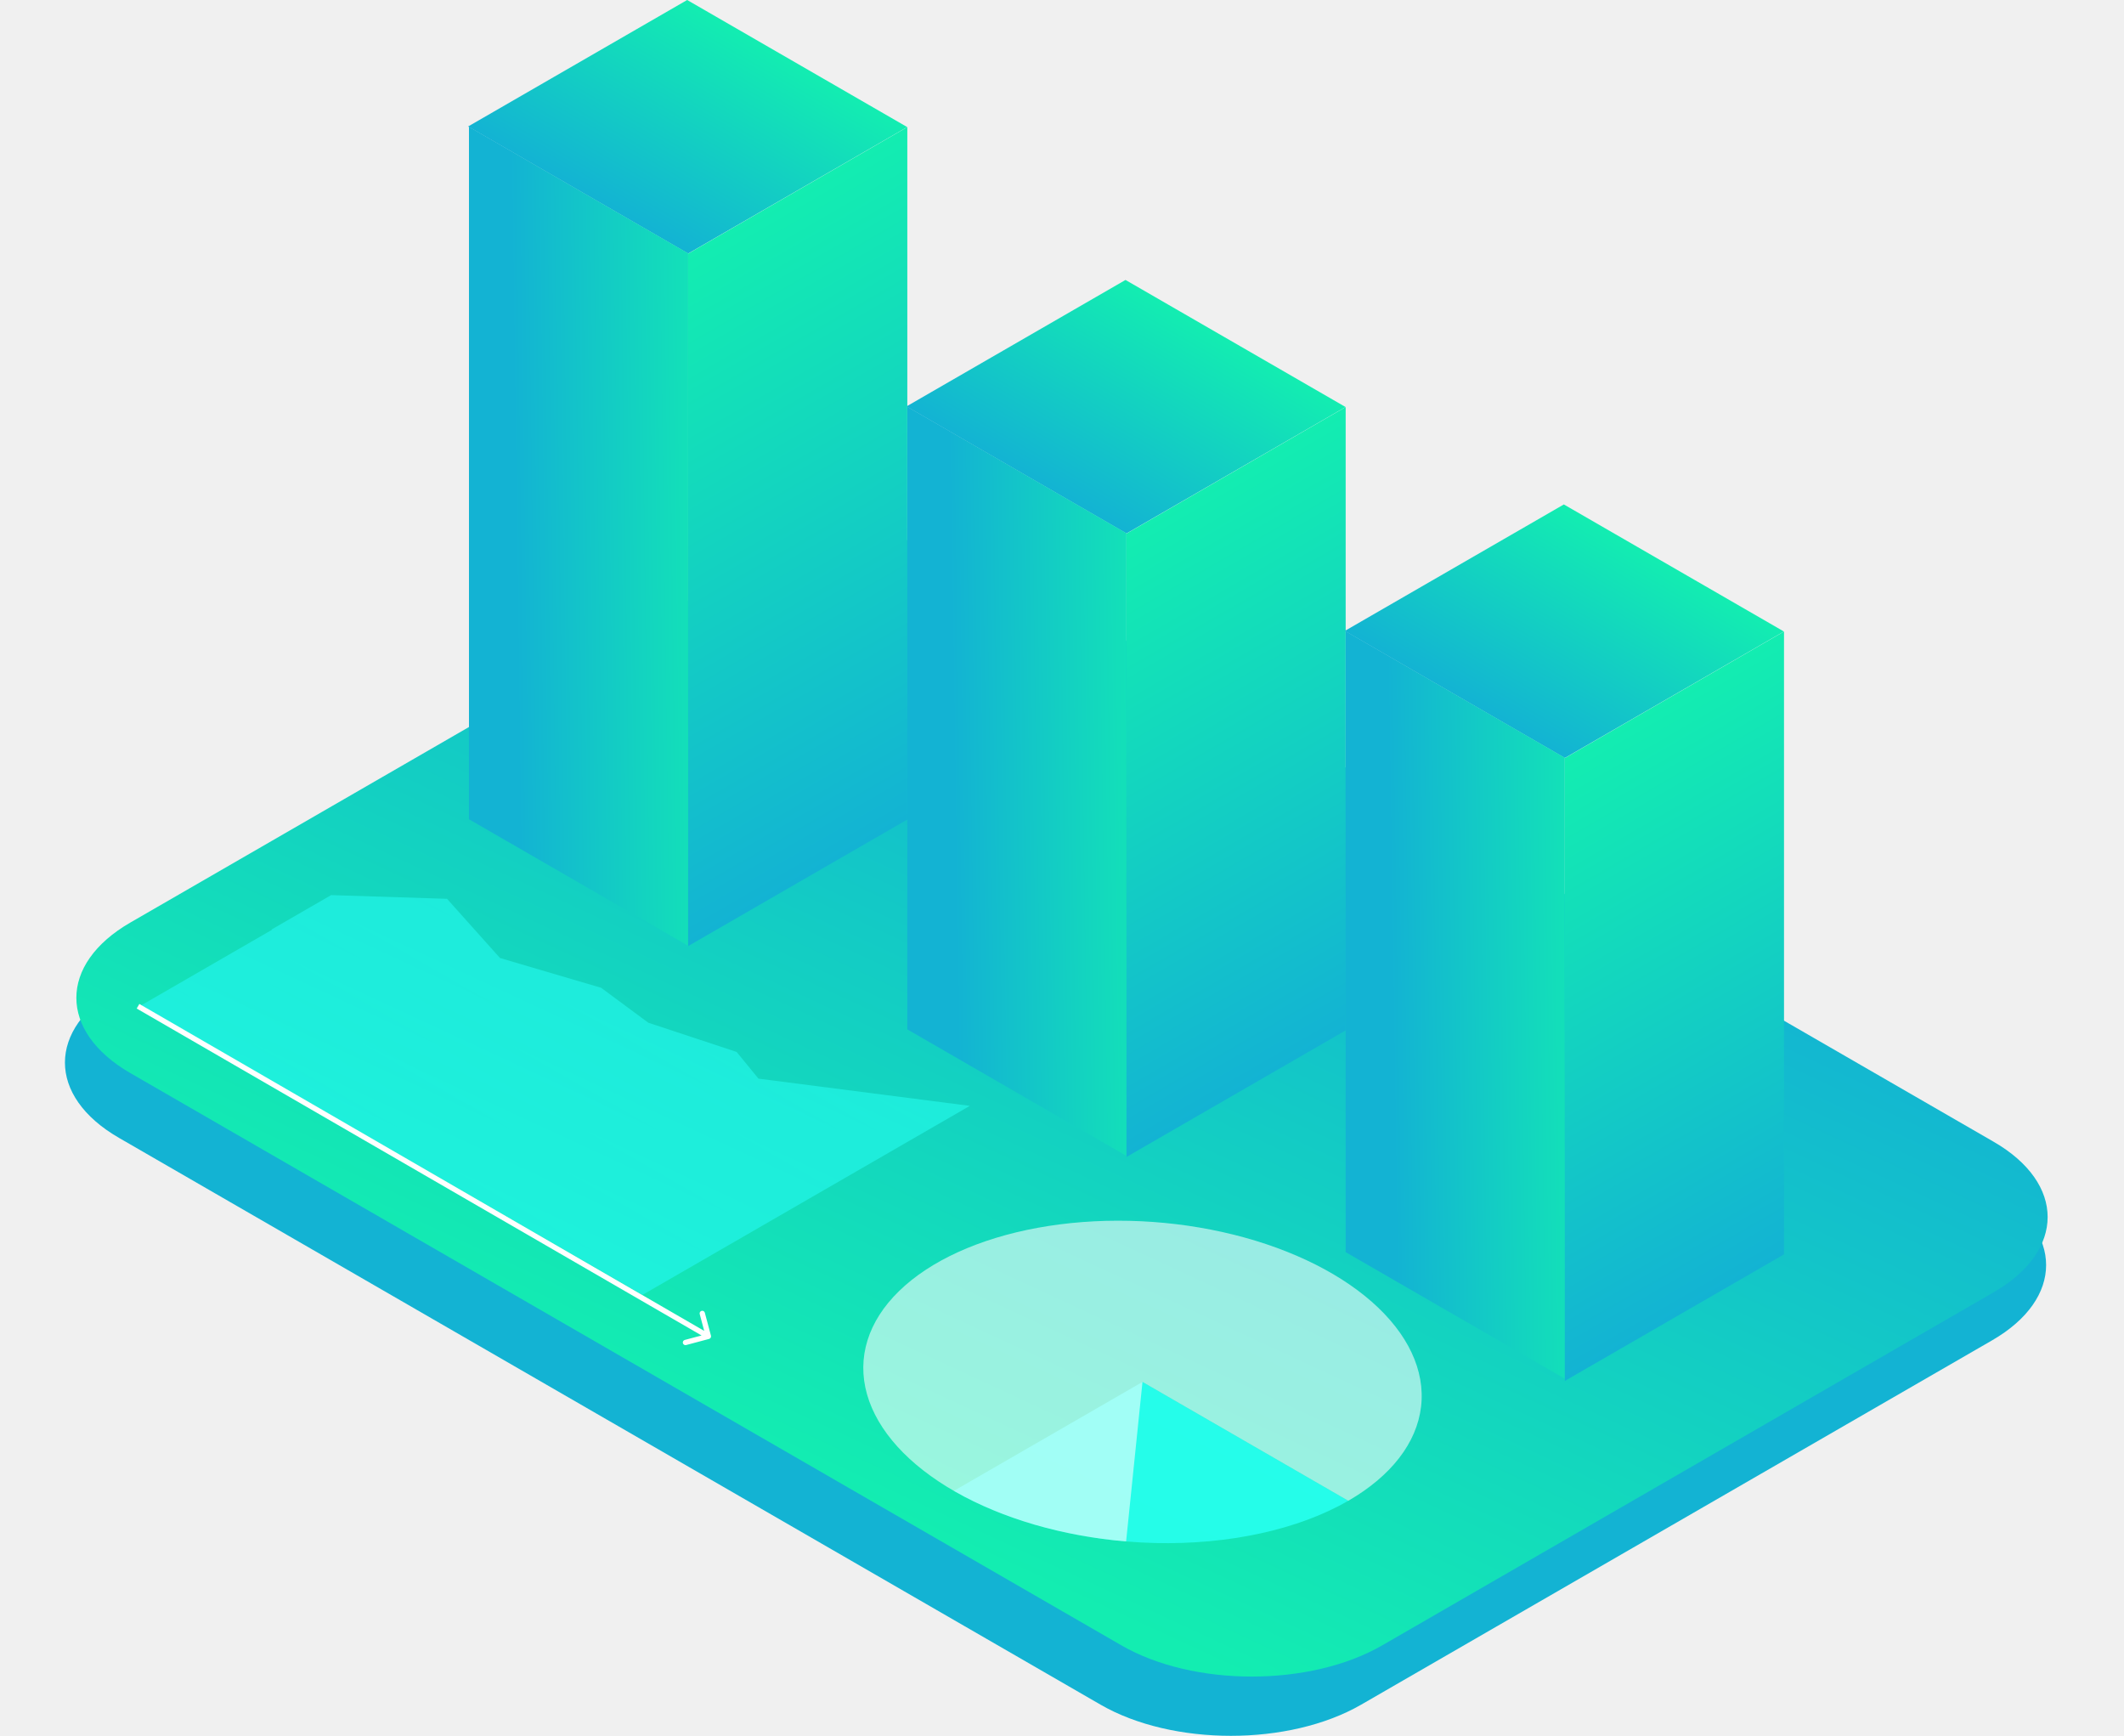
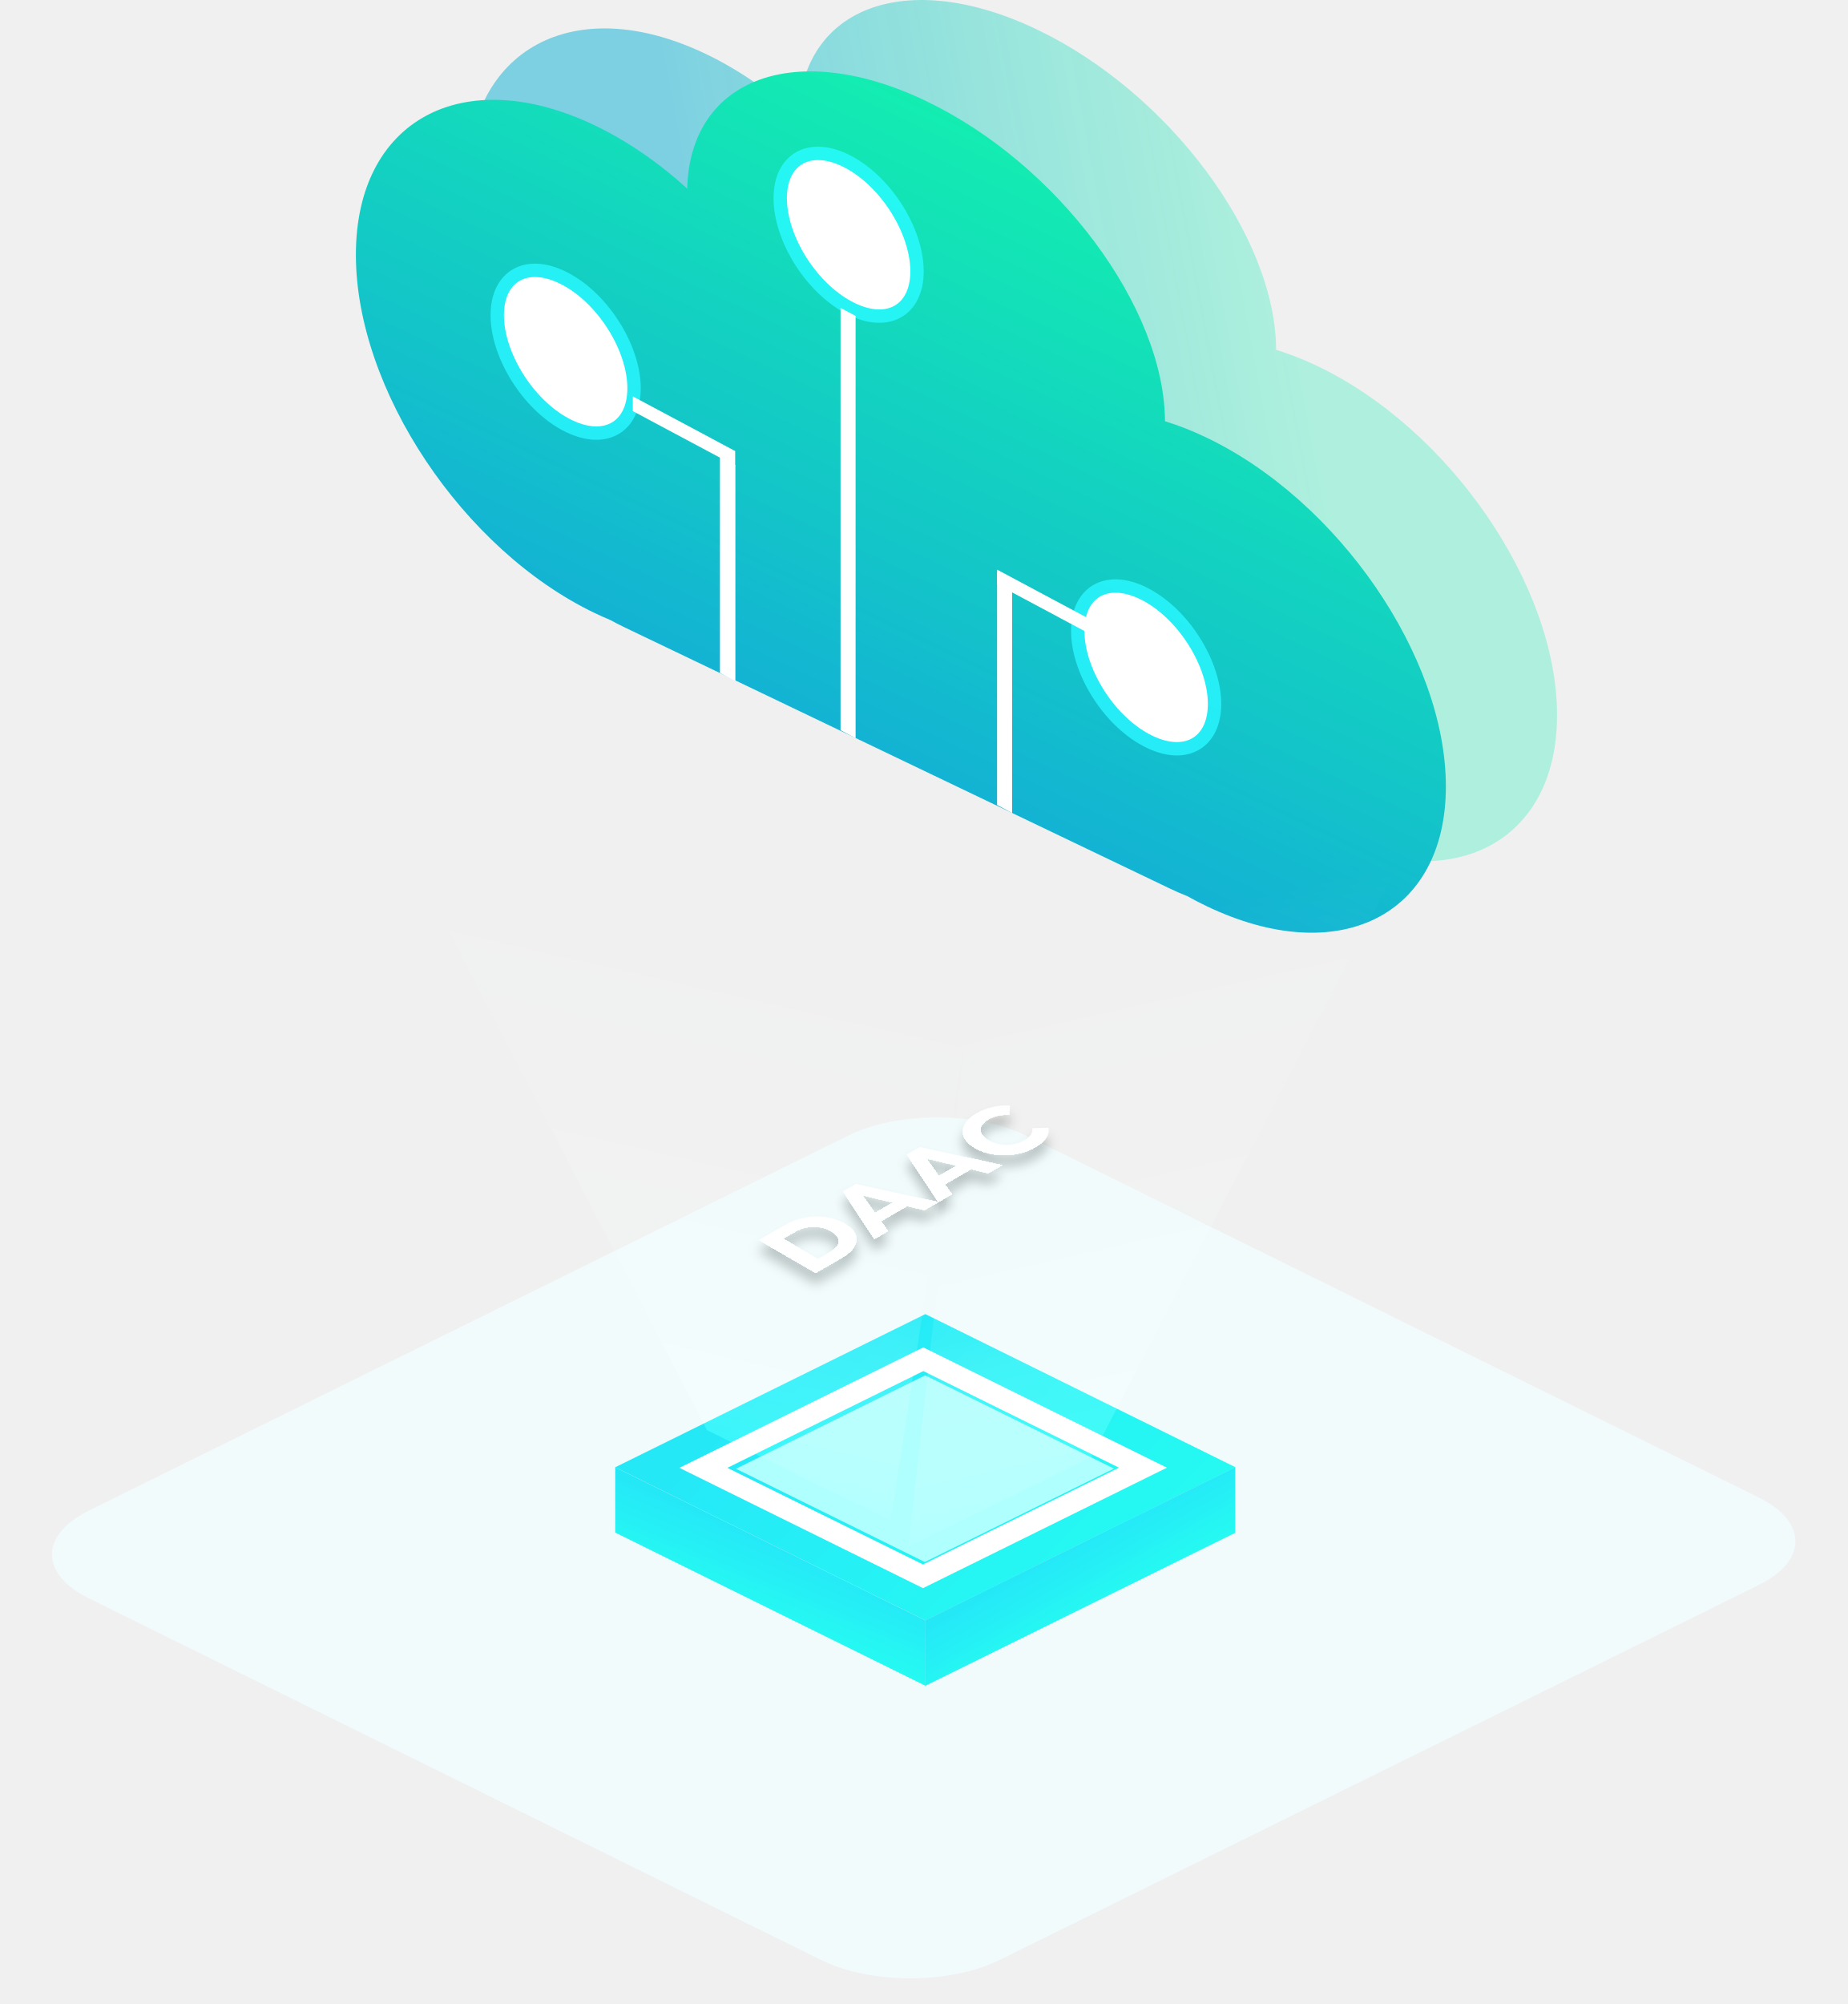
- <svg xmlns="http://www.w3.org/2000/svg" fill="none" viewBox="4.73 0 804.35 657.25">
-   <path d="M288.691 235.888C315.954 220.148 360.155 220.148 387.418 235.888L759.137 450.5C786.4 466.24 786.4 491.76 759.137 507.5L520.214 645.442C492.951 661.182 448.75 661.182 421.487 645.442L49.768 430.83C22.506 415.09 22.506 389.57 49.768 373.83L288.691 235.888Z" fill="url(#paint0_linear_149_12)" />
-   <rect width="547.392" height="381.39" rx="57" transform="matrix(0.866025 0.5 -0.866025 0.5 335.023 187.116)" fill="url(#paint1_linear_149_12)" />
-   <rect width="96.216" height="95.784" transform="matrix(0.866025 0.5 -0.866025 0.5 430.953 106)" fill="url(#paint2_linear_149_12)" />
-   <path d="M348.328 154L431.328 201.92V437.687L348.328 389.767V154Z" fill="url(#paint3_linear_149_12)" />
-   <rect width="95.84" height="236.022" transform="matrix(0.866025 -0.5 0 1 431.328 202.044)" fill="url(#paint4_linear_149_12)" />
-   <rect width="96.216" height="95.784" transform="matrix(0.866025 0.5 -0.866025 0.5 596.953 191)" fill="url(#paint5_linear_149_12)" />
-   <path d="M514.328 239L597.328 286.92V522.033L514.328 474.113V239Z" fill="url(#paint6_linear_149_12)" />
-   <rect width="95.84" height="235.828" transform="matrix(0.866025 -0.5 0 1 597.328 287.044)" fill="url(#paint7_linear_149_12)" />
-   <g style="mix-blend-mode:screen">
-     <path fill-rule="evenodd" clip-rule="evenodd" d="M174.026 340.328L130.129 338.921L107.579 351.94L107.747 352.045L58.172 380.667L248.041 490.288L319.474 449.046L319.474 449.046L371.997 418.722L291.954 408.414L283.686 398.303L250.24 387.241L232.381 374.019L194.08 362.743L174.026 340.328Z" fill="url(#paint8_linear_149_12)" fill-opacity="0.62" />
+ <svg xmlns="http://www.w3.org/2000/svg" fill="none" viewBox="-18 46.96 690.67 749.01">
+   <g id="Group 121">
+     <rect id="Rectangle 135" width="129.304" height="129.304" transform="matrix(0.89668 -0.44268 0.89668 0.44268 212 595.359)" fill="url(#paint0_linear_153_40)" />
+     <g id="Rectangle 139" style="mix-blend-mode:screen">
+       <rect width="78.853" height="78.717" transform="matrix(0.89668 -0.44268 0.89668 0.44268 257.156 595.921)" fill="#A2FFE5" />
+     </g>
+     <rect id="Rectangle 138" x="8.967" width="91.707" height="91.571" transform="matrix(0.89668 -0.44268 0.89668 0.44268 236.919 599.549)" stroke="white" stroke-width="10" />
+     <rect id="Rectangle 136" width="129.304" height="24.412" transform="matrix(0.89668 0.44268 0 1 212 595.359)" fill="url(#paint1_linear_153_40)" />
+     <rect id="Rectangle 137" width="129.304" height="24.506" transform="matrix(0.89668 -0.44268 0 1 327.836 652.599)" fill="url(#paint2_linear_153_40)" />
+     <g id="Group 117">
+       <g id="Frame 1">
+         <path id="Union" fill-rule="evenodd" clip-rule="evenodd" d="M280.476 90.762C281.552 49.426 321.12 34.734 369.774 58.033C418.976 81.595 458.885 135.109 459.094 177.714C464.14 179.266 469.331 181.301 474.629 183.839C524.044 207.502 564.103 265.884 564.103 314.237C564.103 362.591 524.044 382.606 474.629 358.942C472.189 357.773 469.772 356.52 467.381 355.188C465.306 354.381 463.208 353.472 461.089 352.457L256.883 254.667C255.155 253.839 253.44 252.955 251.741 252.016C249.817 251.221 247.877 250.356 245.923 249.42C196.592 225.796 156.602 165.842 156.602 115.508C156.602 65.175 196.592 43.522 245.923 67.145C258.173 73.011 269.847 81.118 280.476 90.762Z" fill="url(#paint3_linear_153_40)" />
+         <g id="Rectangle 142" style="mix-blend-mode:screen">
+           <rect width="390.703" height="379.551" rx="37" transform="matrix(0.89668 -0.44268 0.89668 0.44268 -18 627.957)" fill="#13B3D3" />
+         </g>
+         <path id="Union_2" fill-rule="evenodd" clip-rule="evenodd" d="M238.921 117.446C239.997 76.11 279.566 61.418 328.22 84.718C377.421 108.279 417.331 161.793 417.54 204.398C422.585 205.95 427.776 207.985 433.075 210.523C482.49 234.187 522.548 292.568 522.548 340.921C522.548 389.275 482.49 409.29 433.075 385.626C430.635 384.457 428.217 383.204 425.826 381.872C423.751 381.065 421.653 380.156 419.535 379.141L215.328 281.351C213.6 280.523 211.885 279.639 210.186 278.7C208.263 277.905 206.323 277.04 204.368 276.104C155.037 252.481 115.047 192.526 115.047 142.193C115.047 91.859 155.037 70.206 204.368 93.829C216.618 99.696 228.292 107.802 238.921 117.446Z" fill="url(#paint4_linear_153_40)" />
+         <g id="Ellipse 25" style="mix-blend-mode:screen">
+           <path d="M324.835 148.358C324.835 163.221 313.512 169.476 299.262 161.867C285.013 154.259 273.69 135.913 273.69 121.05C273.69 106.187 285.013 99.933 299.262 107.541C313.512 115.149 324.835 133.495 324.835 148.358Z" fill="white" />
+           <path d="M324.835 148.358C324.835 163.221 313.512 169.476 299.262 161.867C285.013 154.259 273.69 135.913 273.69 121.05C273.69 106.187 285.013 99.933 299.262 107.541C313.512 115.149 324.835 133.495 324.835 148.358Z" stroke="#13B3D3" stroke-width="5" />
+         </g>
+         <g id="Union_3" style="mix-blend-mode:screen">
+           <path d="M218.586 195.113L256.851 215.544V221.051L218.586 200.62V195.113Z" fill="white" />
+         </g>
+         <g id="Union_4" style="mix-blend-mode:screen">
+           <path d="M354.766 259.862L393.031 280.293V285.8L354.766 265.369V259.862Z" fill="white" />
+         </g>
+         <g id="Union_5" style="mix-blend-mode:screen">
+           <path d="M251.227 217.789L256.854 220.794V301.443L251.227 298.439V217.789Z" fill="white" />
+         </g>
+         <g id="Union_6" style="mix-blend-mode:screen">
+           <path d="M251.227 217.789L256.854 220.794V301.443L251.227 298.439V217.789Z" fill="white" />
+         </g>
+         <g id="Union_7" style="mix-blend-mode:screen">
+           <path d="M354.766 260.903L360.393 263.907V350.822L354.766 347.817V260.903Z" fill="white" />
+         </g>
+         <g id="Union_8" style="mix-blend-mode:screen">
+           <path d="M296.242 162.025L301.869 165.03V322.863L296.242 319.858V162.025Z" fill="white" />
+         </g>
+         <g id="Ellipse 24" style="mix-blend-mode:screen">
+           <path d="M219.046 192.073C219.046 206.936 207.723 213.19 193.473 205.582C179.224 197.973 167.901 179.628 167.901 164.764C167.901 149.901 179.224 143.647 193.473 151.255C207.723 158.864 219.046 177.209 219.046 192.073Z" fill="white" />
+           <path d="M219.046 192.073C219.046 206.936 207.723 213.19 193.473 205.582C179.224 197.973 167.901 179.628 167.901 164.764C167.901 149.901 179.224 143.647 193.473 151.255C207.723 158.864 219.046 177.209 219.046 192.073Z" stroke="#13B3D3" stroke-width="5" />
+         </g>
+         <g id="DAAC" filter="url(#filter0_d_153_40)">
+           <path d="M286.961 522.678L265.743 510.428L275.382 504.863C277.686 503.533 280.161 502.617 282.808 502.115C285.435 501.602 288.032 501.515 290.598 501.853C293.164 502.191 295.529 502.985 297.691 504.233C299.833 505.47 301.207 506.835 301.813 508.328C302.399 509.81 302.258 511.315 301.389 512.843C300.5 514.36 298.903 515.783 296.6 517.113L286.961 522.678ZM287.84 517.515L292.326 514.925C293.74 514.109 294.7 513.251 295.205 512.353C295.71 511.431 295.751 510.521 295.326 509.623C294.922 508.713 294.053 507.873 292.72 507.103C291.366 506.321 289.911 505.82 288.355 505.598C286.799 505.353 285.233 505.382 283.657 505.685C282.081 505.965 280.585 506.514 279.171 507.33L274.685 509.92L287.84 517.515ZM308.918 510.001L297.157 492.291L302.007 489.491L332.712 496.263L327.559 499.238L301.068 492.903L303.007 491.783L313.95 507.096L308.918 510.001ZM309.1 504.646L306.675 501.741L317.587 495.441L322.649 496.823L309.1 504.646ZM332.806 496.209L321.045 478.499L325.895 475.699L356.6 482.472L351.447 485.447L324.955 479.112L326.895 477.992L337.837 493.304L332.806 496.209ZM332.988 490.854L330.563 487.949L341.475 481.649L346.536 483.032L332.988 490.854ZM369.023 475.719C367.386 476.664 365.598 477.393 363.658 477.907C361.718 478.397 359.738 478.653 357.717 478.677C355.696 478.7 353.726 478.496 351.806 478.064C349.907 477.621 348.159 476.938 346.563 476.017C344.966 475.095 343.784 474.086 343.016 472.989C342.268 471.881 341.915 470.743 341.955 469.577C342.016 468.398 342.481 467.255 343.35 466.147C344.198 465.027 345.451 463.988 347.108 463.032C348.947 461.97 350.927 461.2 353.049 460.722C355.171 460.22 357.353 460.033 359.596 460.162L359.354 463.662C357.798 463.603 356.373 463.714 355.08 463.994C353.766 464.263 352.584 464.7 351.534 465.307C350.543 465.878 349.796 466.497 349.291 467.162C348.785 467.827 348.533 468.509 348.533 469.209C348.533 469.909 348.775 470.598 349.26 471.274C349.765 471.939 350.523 472.563 351.534 473.147C352.544 473.73 353.625 474.168 354.777 474.459C355.949 474.739 357.141 474.879 358.353 474.879C359.566 474.879 360.748 474.733 361.9 474.442C363.052 474.15 364.123 473.718 365.113 473.147C366.164 472.54 366.931 471.863 367.416 471.117C367.881 470.358 368.053 469.524 367.932 468.614L373.994 468.474C374.216 469.769 373.903 471.035 373.054 472.272C372.226 473.497 370.882 474.646 369.023 475.719Z" fill="white" />
+         </g>
+         <g id="Rectangle 151" style="mix-blend-mode:screen">
+           <path d="M350.824 362.382L581.541 221.872L390.215 591.361L321.562 625.188L350.824 362.382Z" fill="url(#paint5_linear_153_40)" />
+         </g>
+         <g id="Rectangle 266" style="mix-blend-mode:screen">
+           <path d="M359 329.5L54.998 212L246.324 581.49L314.977 615.316L359 329.5Z" fill="url(#paint6_linear_153_40)" />
+         </g>
+       </g>
+     </g>
+     <g id="Ellipse 26" style="mix-blend-mode:screen">
+       <path d="M436.069 310.061C436.069 324.925 424.746 331.179 410.497 323.57C396.247 315.962 384.924 297.616 384.924 282.753C384.924 267.89 396.247 261.636 410.497 269.244C424.746 276.852 436.069 295.198 436.069 310.061Z" fill="white" />
+       <path d="M436.069 310.061C436.069 324.925 424.746 331.179 410.497 323.57C396.247 315.962 384.924 297.616 384.924 282.753C384.924 267.89 396.247 261.636 410.497 269.244C424.746 276.852 436.069 295.198 436.069 310.061Z" stroke="#13B3D3" stroke-width="5" />
+     </g>
  </g>
-   <rect width="96.216" height="95.784" transform="matrix(0.866025 0.5 -0.866025 0.5 264.953 0)" fill="url(#paint9_linear_149_12)" />
-   <path d="M182.328 48L265.328 95.92V358.119L182.328 310.199V48Z" fill="url(#paint10_linear_149_12)" />
-   <rect width="95.84" height="262.184" transform="matrix(0.866025 -0.5 0 1 265.328 96.0439)" fill="url(#paint11_linear_149_12)" />
-   <g style="mix-blend-mode:screen">
-     <path d="M515.328 568.25C531.545 558.887 541.261 546.329 542.879 532.638C544.498 518.947 537.922 504.938 524.234 492.914C510.546 480.891 490.559 471.567 467.558 466.475C444.557 461.384 419.91 460.828 397.669 464.898C375.427 468.969 356.914 477.424 345.172 488.874C333.43 500.324 329.158 514.087 333.057 527.903C336.956 541.718 348.794 554.763 366.627 564.894C384.46 575.025 407.226 581.64 431.184 583.65L437.386 523.25L515.328 568.25Z" fill="white" fill-opacity="0.57" />
-   </g>
-   <g style="mix-blend-mode:screen">
-     <path d="M515.328 568.25C505.946 573.667 494.639 577.867 482.053 580.61C469.468 583.353 455.851 584.586 441.979 584.238C428.107 583.89 414.251 581.967 401.205 578.581C388.158 575.194 376.174 570.409 365.939 564.5L437.386 523.25L515.328 568.25Z" fill="#13EDB1" />
-   </g>
-   <path d="M273.258 506.966C273.791 506.824 274.109 506.276 273.966 505.742L271.646 497.046C271.503 496.513 270.955 496.196 270.422 496.338C269.888 496.481 269.571 497.029 269.713 497.562L271.776 505.292L264.046 507.354C263.513 507.497 263.196 508.045 263.338 508.578C263.481 509.112 264.029 509.429 264.562 509.287L273.258 506.966ZM56.499 381.866L272.499 506.866L273.501 505.134L57.501 380.134L56.499 381.866Z" fill="white" />
  <defs>
-     <linearGradient id="paint0_linear_149_12" x1="304.787" y1="682.248" x2="447.653" y2="371.949" gradientUnits="userSpaceOnUse">
-       <stop offset="1" stop-color="#13B3D3" />
+     <filter id="filter0_d_153_40" x="261.383" y="457.992" width="120.398" height="72.896" filterUnits="userSpaceOnUse" color-interpolation-filters="sRGB">
+       <feFlood flood-opacity="0" result="BackgroundImageFix" />
+       <feColorMatrix in="SourceAlpha" type="matrix" values="0 0 0 0 0 0 0 0 0 0 0 0 0 0 0 0 0 0 127 0" result="hardAlpha" />
+       <feOffset dy="4" />
+       <feGaussianBlur stdDeviation="2" />
+       <feComposite in2="hardAlpha" operator="out" />
+       <feColorMatrix type="matrix" values="0 0 0 0 0 0 0 0 0 0 0 0 0 0 0 0 0 0 0.25 0" />
+       <feBlend mode="normal" in2="BackgroundImageFix" result="effect1_dropShadow_153_40" />
+       <feBlend mode="normal" in="SourceGraphic" in2="effect1_dropShadow_153_40" result="shape" />
+     </filter>
+     <linearGradient id="paint0_linear_153_40" x1="41.613" y1="6.13" x2="88.901" y2="142.199" gradientUnits="userSpaceOnUse">
+       <stop stop-color="#13B3D3" />
+       <stop offset="1" stop-color="#13EDB1" />
    </linearGradient>
-     <linearGradient id="paint1_linear_149_12" x1="401.44" y1="381.39" x2="357.192" y2="-23.108" gradientUnits="userSpaceOnUse">
+     <linearGradient id="paint1_linear_153_40" x1="41.613" y1="1.157" x2="43.494" y2="29.826" gradientUnits="userSpaceOnUse">
+       <stop stop-color="#13B3D3" />
+       <stop offset="1" stop-color="#13EDB1" />
+     </linearGradient>
+     <linearGradient id="paint2_linear_153_40" x1="41.613" y1="1.162" x2="43.509" y2="29.94" gradientUnits="userSpaceOnUse">
+       <stop stop-color="#13B3D3" />
+       <stop offset="1" stop-color="#13EDB1" />
+     </linearGradient>
+     <linearGradient id="paint3_linear_153_40" x1="455.16" y1="98.923" x2="243.165" y2="138.284" gradientUnits="userSpaceOnUse">
+       <stop stop-color="#13EDB1" stop-opacity="0.3" />
+       <stop offset="1" stop-color="#13B3D3" stop-opacity="0.52" />
+     </linearGradient>
+     <linearGradient id="paint4_linear_153_40" x1="318.797" y1="80.205" x2="221.139" y2="284.136" gradientUnits="userSpaceOnUse">
      <stop stop-color="#13EDB1" />
      <stop offset="1" stop-color="#13B3D3" />
    </linearGradient>
-     <linearGradient id="paint2_linear_149_12" x1="48.108" y1="0" x2="48.108" y2="95.784" gradientUnits="userSpaceOnUse">
-       <stop stop-color="#13EDB1" />
-       <stop offset="1" stop-color="#13B3D3" />
+     <linearGradient id="paint5_linear_153_40" x1="447.747" y1="343.969" x2="501.662" y2="581.108" gradientUnits="userSpaceOnUse">
+       <stop offset="0.148" stop-color="#93E0CB" stop-opacity="0" />
+       <stop offset="0.693" stop-color="#7FE2C7" stop-opacity="0.157" />
+       <stop offset="1" stop-color="#13EDB1" stop-opacity="0.76" />
    </linearGradient>
-     <linearGradient id="paint3_linear_149_12" x1="450.894" y1="305.57" x2="366.085" y2="306.846" gradientUnits="userSpaceOnUse">
-       <stop stop-color="#13EDB1" />
-       <stop offset="1" stop-color="#13B3D3" />
-     </linearGradient>
-     <linearGradient id="paint4_linear_149_12" x1="47.92" y1="0" x2="47.92" y2="236.022" gradientUnits="userSpaceOnUse">
-       <stop stop-color="#13EDB1" />
-       <stop offset="1" stop-color="#13B3D3" />
-     </linearGradient>
-     <linearGradient id="paint5_linear_149_12" x1="48.108" y1="0" x2="48.108" y2="95.784" gradientUnits="userSpaceOnUse">
-       <stop stop-color="#13EDB1" />
-       <stop offset="1" stop-color="#13B3D3" />
-     </linearGradient>
-     <linearGradient id="paint6_linear_149_12" x1="616.894" y1="390.314" x2="532.087" y2="391.594" gradientUnits="userSpaceOnUse">
-       <stop stop-color="#13EDB1" />
-       <stop offset="1" stop-color="#13B3D3" />
-     </linearGradient>
-     <linearGradient id="paint7_linear_149_12" x1="47.92" y1="0" x2="47.92" y2="235.828" gradientUnits="userSpaceOnUse">
-       <stop stop-color="#13EDB1" />
-       <stop offset="1" stop-color="#13B3D3" />
-     </linearGradient>
-     <linearGradient id="paint8_linear_149_12" x1="276.975" y1="363.861" x2="214.997" y2="471.21" gradientUnits="userSpaceOnUse">
-       <stop stop-color="#13EDB1" />
-       <stop offset="1" stop-color="#13B3D3" />
-     </linearGradient>
-     <linearGradient id="paint9_linear_149_12" x1="48.108" y1="0" x2="48.108" y2="95.784" gradientUnits="userSpaceOnUse">
-       <stop stop-color="#13EDB1" />
-       <stop offset="1" stop-color="#13B3D3" />
-     </linearGradient>
-     <linearGradient id="paint10_linear_149_12" x1="284.894" y1="209.924" x2="200.007" y2="211.074" gradientUnits="userSpaceOnUse">
-       <stop stop-color="#13EDB1" />
-       <stop offset="1" stop-color="#13B3D3" />
-     </linearGradient>
-     <linearGradient id="paint11_linear_149_12" x1="47.92" y1="0" x2="47.92" y2="262.184" gradientUnits="userSpaceOnUse">
-       <stop stop-color="#13EDB1" />
-       <stop offset="1" stop-color="#13B3D3" />
+     <linearGradient id="paint6_linear_153_40" x1="188.792" y1="334.098" x2="134.876" y2="571.236" gradientUnits="userSpaceOnUse">
+       <stop offset="0.148" stop-color="#93E0CB" stop-opacity="0" />
+       <stop offset="0.693" stop-color="#7FE2C7" stop-opacity="0.157" />
+       <stop offset="1" stop-color="#13EDB1" stop-opacity="0.76" />
    </linearGradient>
  </defs>
</svg>
